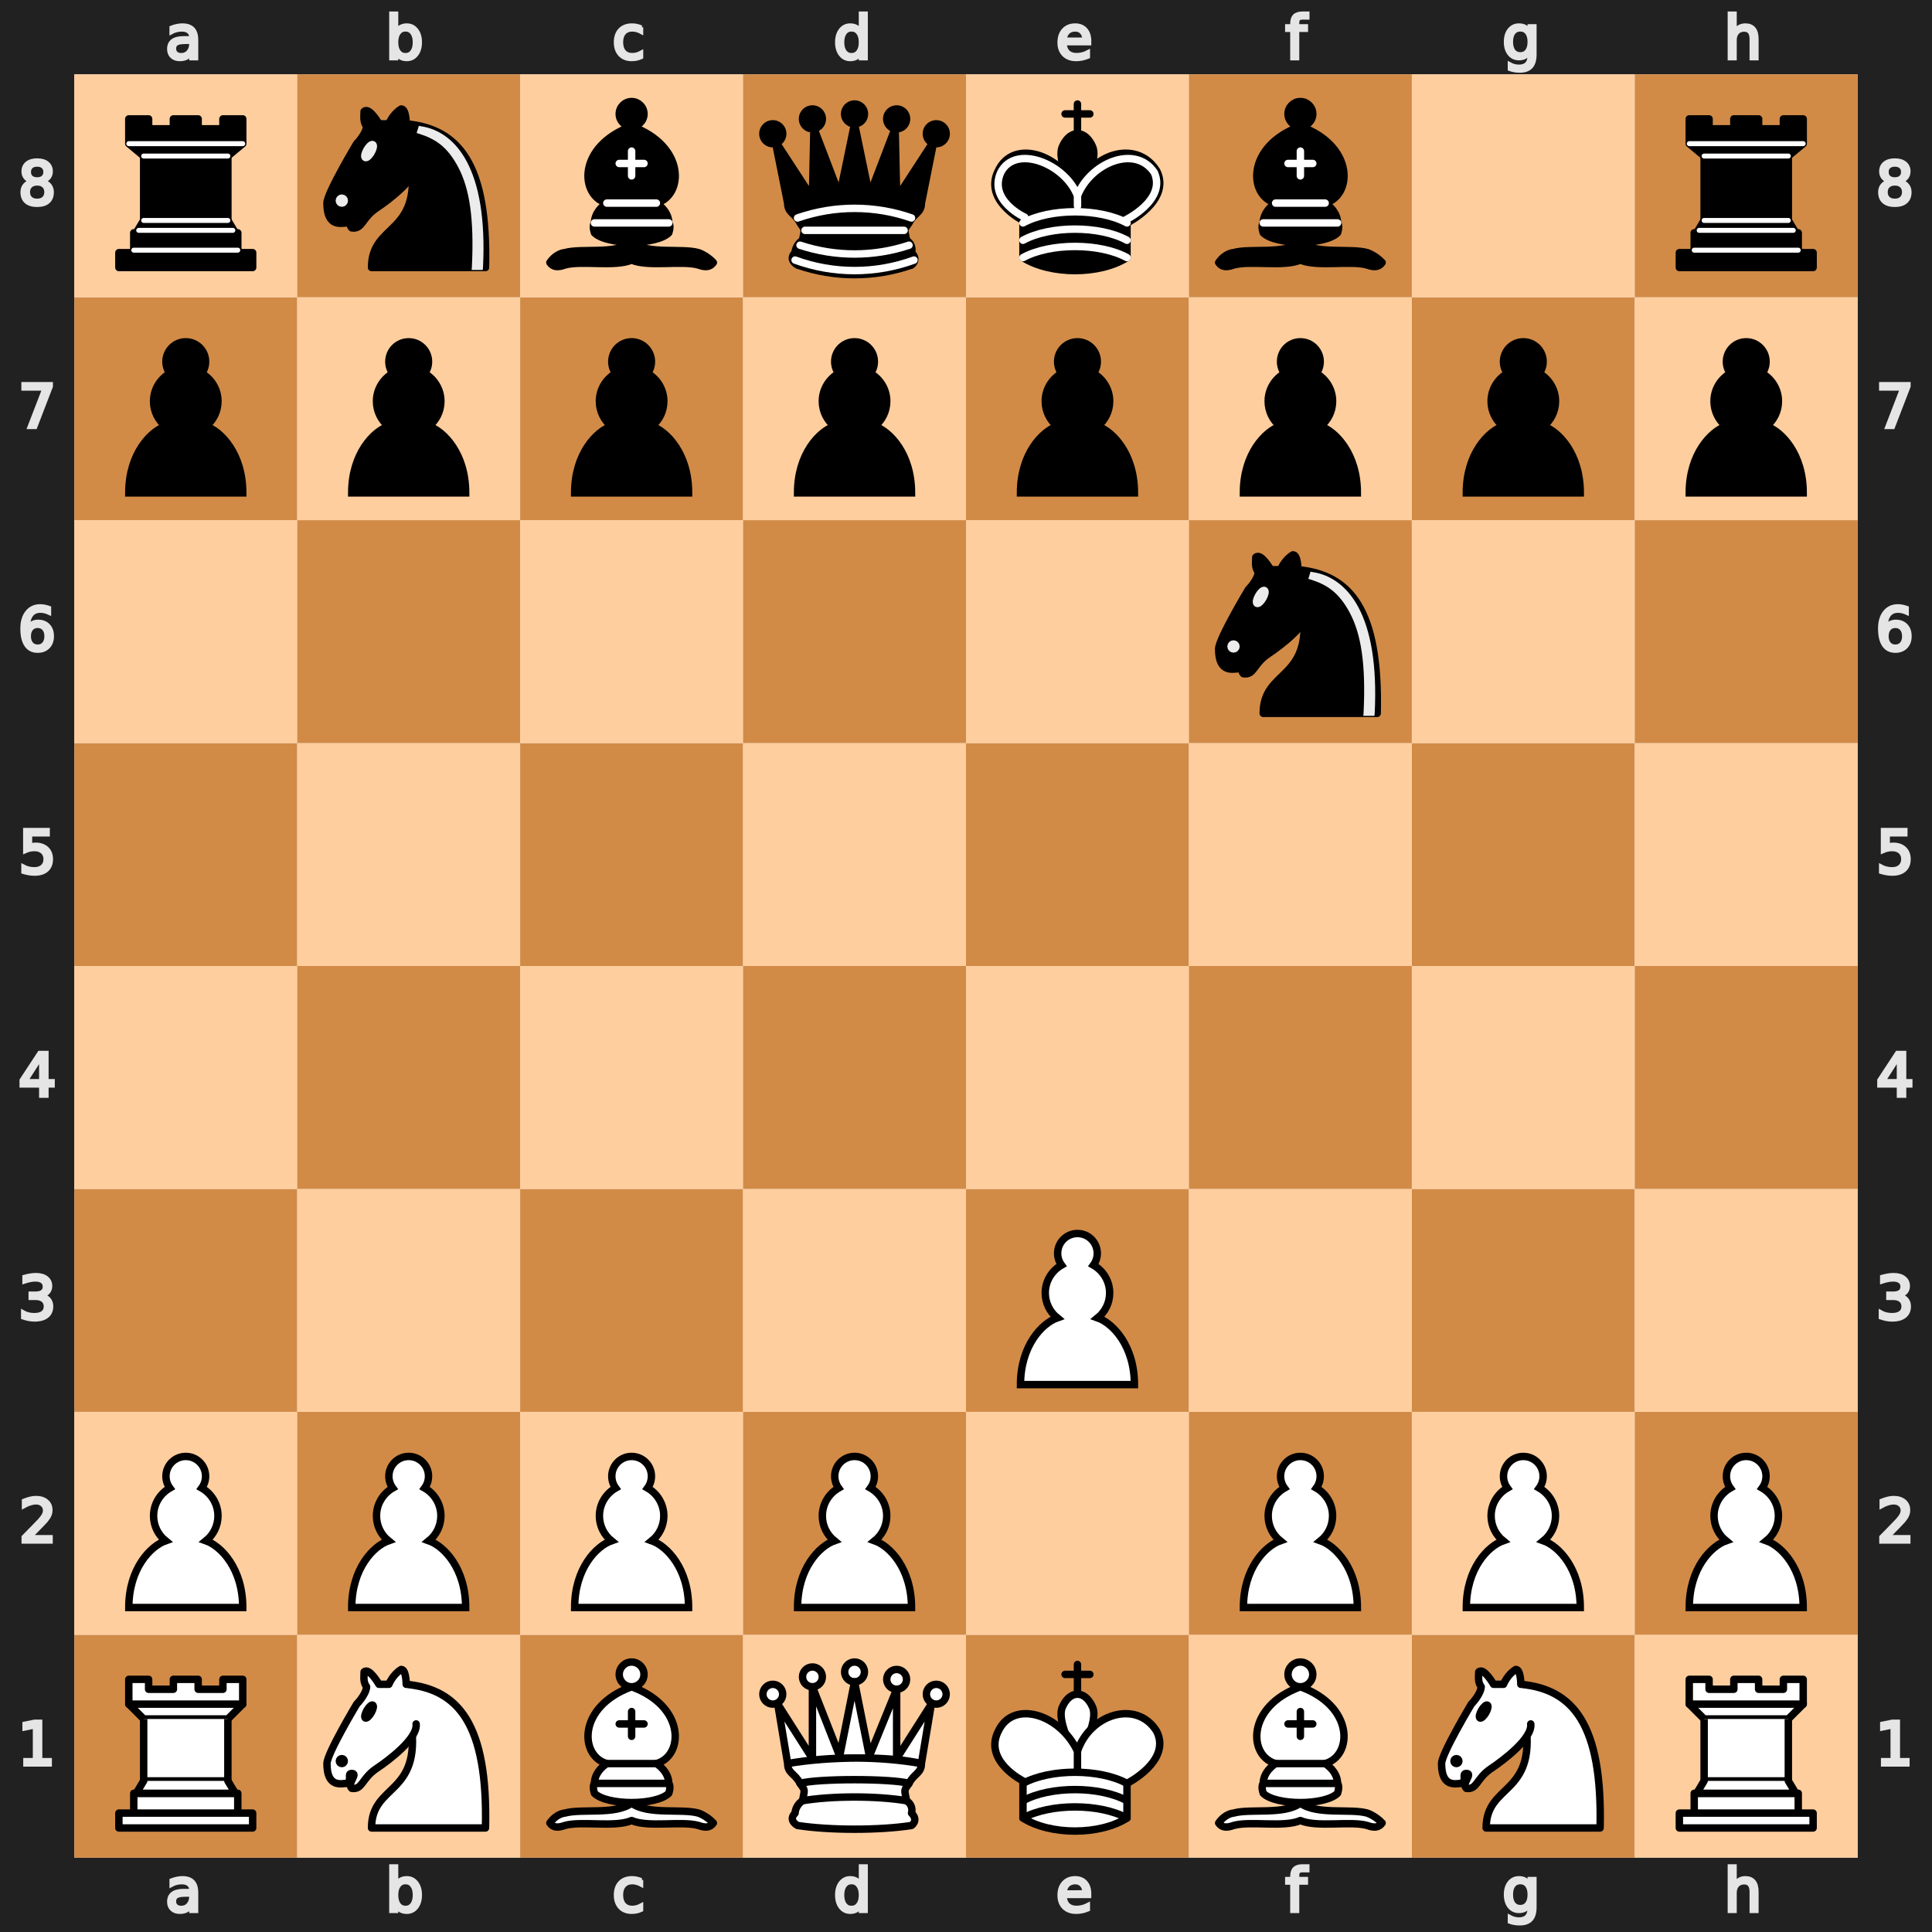
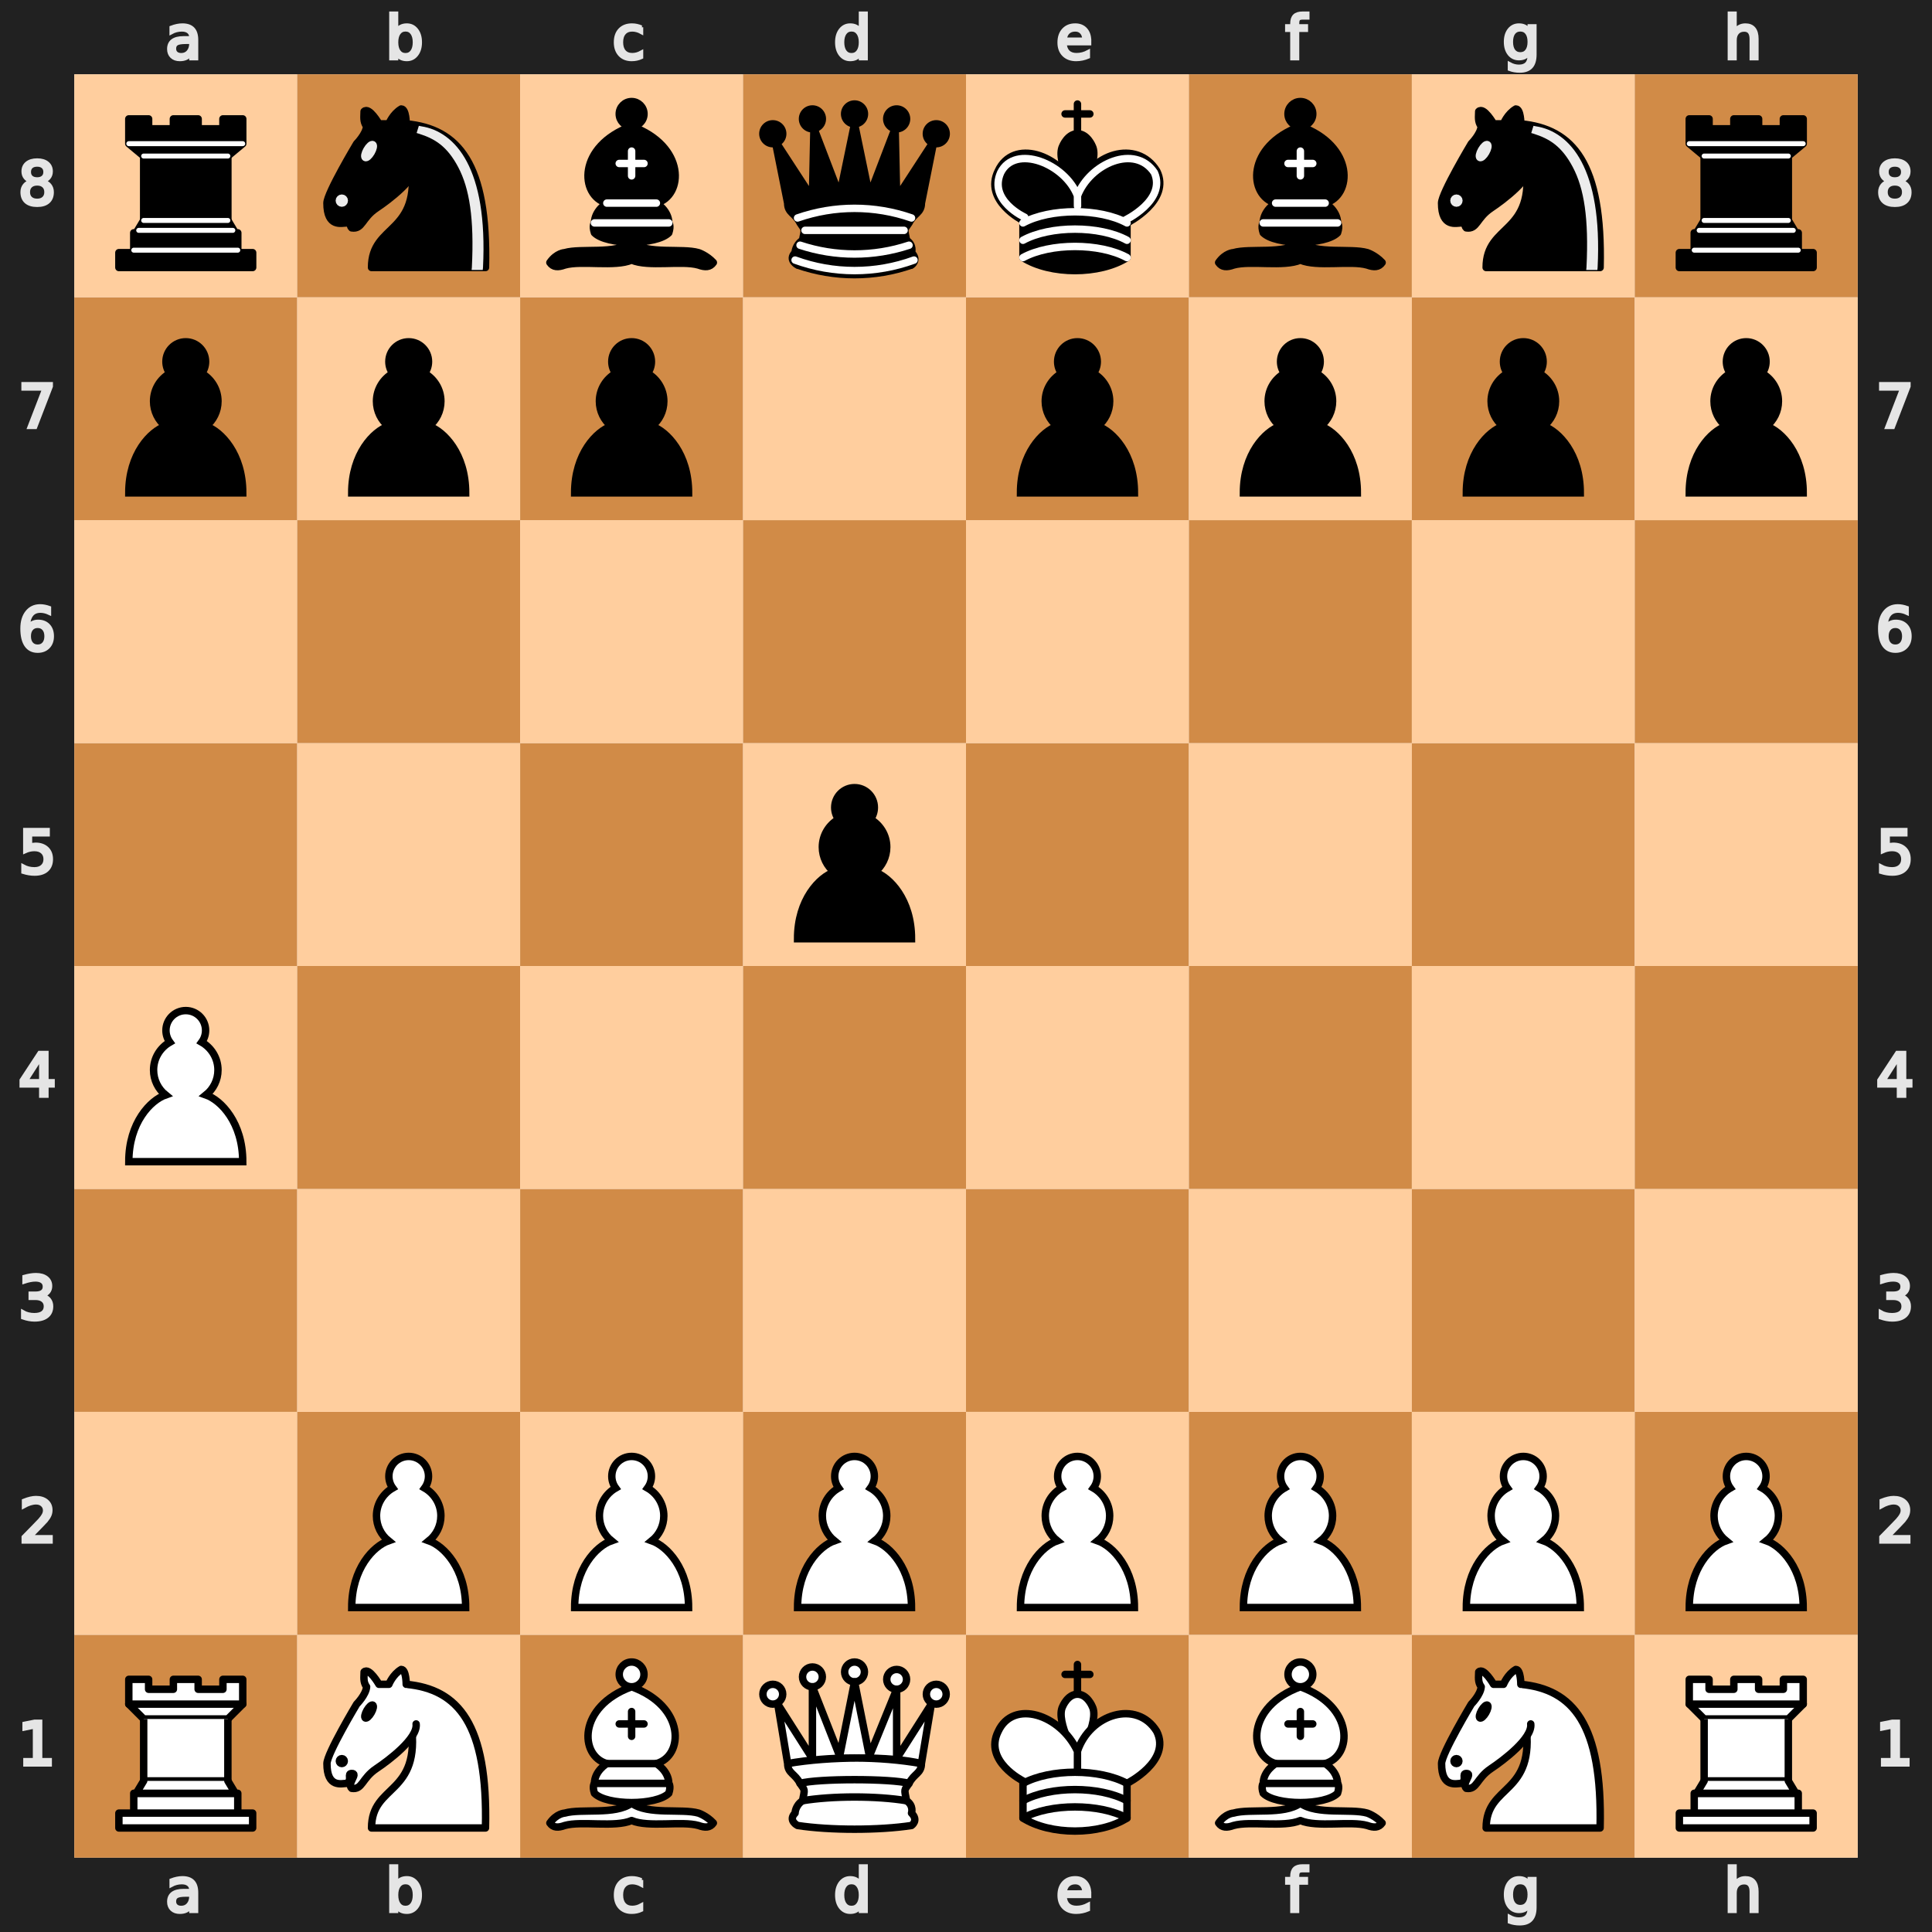
<svg xmlns="http://www.w3.org/2000/svg" xmlns:xlink="http://www.w3.org/1999/xlink" viewBox="0 0 390 390">
  <defs>
    <g id="white-pawn" class="white pawn">
      <path d="M22.5 9c-2.21 0-4 1.79-4 4 0 .89.29 1.71.78 2.38C17.33 16.5 16 18.59 16 21c0 2.03.94 3.84 2.41 5.03-3 1.06-7.41 5.55-7.41 13.47h23c0-7.92-4.41-12.41-7.41-13.47 1.47-1.19 2.41-3 2.41-5.03 0-2.41-1.33-4.5-3.28-5.62.49-.67.78-1.49.78-2.38 0-2.21-1.79-4-4-4z" fill="#fff" stroke="#000" stroke-width="1.5" stroke-linecap="round" />
    </g>
    <g id="white-knight" class="white knight" fill="none" fill-rule="evenodd" stroke="#000" stroke-width="1.5" stroke-linecap="round" stroke-linejoin="round">
      <path d="M 22,10 C 32.5,11 38.5,18 38,39 L 15,39 C 15,30 25,32.5 23,18" style="fill:#ffffff; stroke:#000000;" />
      <path d="M 24,18 C 24.38,20.91 18.45,25.37 16,27 C 13,29 13.18,31.34 11,31 C 9.958,30.06 12.41,27.96 11,28 C 10,28 11.19,29.23 10,30 C 9,30 5.997,31 6,26 C 6,24 12,14 12,14 C 12,14 13.89,12.1 14,10.5 C 13.27,9.506 13.5,8.5 13.5,7.5 C 14.5,6.5 16.5,10 16.5,10 L 18.5,10 C 18.5,10 19.28,8.008 21,7 C 22,7 22,10 22,10" style="fill:#ffffff; stroke:#000000;" />
      <path d="M 9.5 25.5 A 0.5 0.5 0 1 1 8.5,25.5 A 0.5 0.5 0 1 1 9.5 25.5 z" style="fill:#000000; stroke:#000000;" />
      <path d="M 15 15.5 A 0.5 1.5 0 1 1 14,15.5 A 0.5 1.5 0 1 1 15 15.5 z" transform="matrix(0.866,0.5,-0.5,0.866,9.693,-5.173)" style="fill:#000000; stroke:#000000;" />
    </g>
    <g id="white-bishop" class="white bishop" fill="none" fill-rule="evenodd" stroke="#000" stroke-width="1.5" stroke-linecap="round" stroke-linejoin="round">
      <g fill="#fff" stroke-linecap="butt">
        <path d="M9 36c3.39-.97 10.11.43 13.5-2 3.39 2.43 10.11 1.03 13.5 2 0 0 1.65.54 3 2-.68.97-1.65.99-3 .5-3.39-.97-10.11.46-13.5-1-3.39 1.46-10.11.03-13.5 1-1.354.49-2.323.47-3-.5 1.354-1.94 3-2 3-2zM15 32c2.5 2.5 12.5 2.5 15 0 .5-1.5 0-2 0-2 0-2.5-2.5-4-2.5-4 5.5-1.5 6-11.5-5-15.5-11 4-10.5 14-5 15.5 0 0-2.5 1.5-2.5 4 0 0-.5.5 0 2zM25 8a2.5 2.5 0 1 1-5 0 2.5 2.5 0 1 1 5 0z" />
      </g>
      <path d="M17.5 26h10M15 30h15m-7.5-14.5v5M20 18h5" stroke-linejoin="miter" />
    </g>
    <g id="white-rook" class="white rook" fill="#fff" fill-rule="evenodd" stroke="#000" stroke-width="1.5" stroke-linecap="round" stroke-linejoin="round">
      <path d="M9 39h27v-3H9v3zM12 36v-4h21v4H12zM11 14V9h4v2h5V9h5v2h5V9h4v5" stroke-linecap="butt" />
      <path d="M34 14l-3 3H14l-3-3" />
      <path d="M31 17v12.5H14V17" stroke-linecap="butt" stroke-linejoin="miter" />
      <path d="M31 29.5l1.5 2.5h-20l1.5-2.5" />
      <path d="M11 14h23" fill="none" stroke-linejoin="miter" />
    </g>
    <g id="white-queen" class="white queen" fill="#fff" fill-rule="evenodd" stroke="#000" stroke-width="1.5" stroke-linecap="round" stroke-linejoin="round">
      <path d="M8 12a2 2 0 1 1-4 0 2 2 0 1 1 4 0zM24.5 7.5a2 2 0 1 1-4 0 2 2 0 1 1 4 0zM41 12a2 2 0 1 1-4 0 2 2 0 1 1 4 0zM16 8.5a2 2 0 1 1-4 0 2 2 0 1 1 4 0zM33 9a2 2 0 1 1-4 0 2 2 0 1 1 4 0z" />
      <path d="M9 26c8.5-1.5 21-1.5 27 0l2-12-7 11V11l-5.5 13.5-3-15-3 15-5.5-14V25L7 14l2 12zM9 26c0 2 1.5 2 2.5 4 1 1.5 1 1 .5 3.5-1.5 1-1.5 2.5-1.5 2.5-1.5 1.5.5 2.5.5 2.5 6.5 1 16.5 1 23 0 0 0 1.5-1 0-2.5 0 0 .5-1.5-1-2.5-.5-2.5-.5-2 .5-3.5 1-2 2.5-2 2.5-4-8.5-1.5-18.5-1.5-27 0z" stroke-linecap="butt" />
      <path d="M11.5 30c3.5-1 18.5-1 22 0M12 33.5c6-1 15-1 21 0" fill="none" />
    </g>
    <g id="white-king" class="white king" fill="none" fill-rule="evenodd" stroke="#000" stroke-width="1.5" stroke-linecap="round" stroke-linejoin="round">
      <path d="M22.5 11.63V6M20 8h5" stroke-linejoin="miter" />
      <path d="M22.5 25s4.5-7.5 3-10.5c0 0-1-2.5-3-2.5s-3 2.5-3 2.5c-1.5 3 3 10.5 3 10.5" fill="#fff" stroke-linecap="butt" stroke-linejoin="miter" />
      <path d="M11.5 37c5.5 3.5 15.5 3.5 21 0v-7s9-4.5 6-10.5c-4-6.5-13.5-3.5-16 4V27v-3.5c-3.5-7.5-13-10.5-16-4-3 6 5 10 5 10V37z" fill="#fff" />
      <path d="M11.5 30c5.5-3 15.5-3 21 0m-21 3.5c5.5-3 15.5-3 21 0m-21 3.5c5.5-3 15.5-3 21 0" />
    </g>
    <g id="black-pawn" class="black pawn">
      <path d="M22.5 9c-2.21 0-4 1.79-4 4 0 .89.29 1.71.78 2.38C17.33 16.5 16 18.59 16 21c0 2.03.94 3.84 2.41 5.03-3 1.06-7.41 5.55-7.41 13.47h23c0-7.92-4.41-12.41-7.41-13.47 1.47-1.19 2.41-3 2.41-5.03 0-2.41-1.33-4.5-3.28-5.62.49-.67.78-1.49.78-2.38 0-2.21-1.79-4-4-4z" fill="#000" stroke="#000" stroke-width="1.5" stroke-linecap="round" />
    </g>
    <g id="black-knight" class="black knight" fill="none" fill-rule="evenodd" stroke="#000" stroke-width="1.5" stroke-linecap="round" stroke-linejoin="round">
      <path d="M 22,10 C 32.5,11 38.5,18 38,39 L 15,39 C 15,30 25,32.5 23,18" style="fill:#000000; stroke:#000000;" />
      <path d="M 24,18 C 24.38,20.91 18.45,25.37 16,27 C 13,29 13.18,31.34 11,31 C 9.958,30.06 12.41,27.96 11,28 C 10,28 11.19,29.23 10,30 C 9,30 5.997,31 6,26 C 6,24 12,14 12,14 C 12,14 13.89,12.1 14,10.5 C 13.27,9.506 13.5,8.5 13.5,7.5 C 14.5,6.5 16.5,10 16.5,10 L 18.5,10 C 18.5,10 19.28,8.008 21,7 C 22,7 22,10 22,10" style="fill:#000000; stroke:#000000;" />
      <path d="M 9.5 25.5 A 0.5 0.5 0 1 1 8.5,25.5 A 0.5 0.5 0 1 1 9.5 25.5 z" style="fill:#ececec; stroke:#ececec;" />
      <path d="M 15 15.5 A 0.5 1.5 0 1 1 14,15.5 A 0.5 1.5 0 1 1 15 15.5 z" transform="matrix(0.866,0.5,-0.5,0.866,9.693,-5.173)" style="fill:#ececec; stroke:#ececec;" />
      <path d="M 24.55,10.4 L 24.1,11.85 L 24.6,12 C 27.75,13 30.25,14.49 32.5,18.75 C 34.75,23.01 35.75,29.06 35.25,39 L 35.2,39.5 L 37.45,39.5 L 37.5,39 C 38,28.94 36.62,22.15 34.25,17.66 C 31.88,13.17 28.46,11.02 25.06,10.5 L 24.55,10.4 z " style="fill:#ececec; stroke:none;" />
    </g>
    <g id="black-bishop" class="black bishop" fill="none" fill-rule="evenodd" stroke="#000" stroke-width="1.5" stroke-linecap="round" stroke-linejoin="round">
      <path d="M9 36c3.39-.97 10.11.43 13.5-2 3.39 2.43 10.11 1.03 13.5 2 0 0 1.65.54 3 2-.68.97-1.65.99-3 .5-3.39-.97-10.11.46-13.5-1-3.39 1.46-10.11.03-13.5 1-1.354.49-2.323.47-3-.5 1.354-1.94 3-2 3-2zm6-4c2.5 2.5 12.5 2.5 15 0 .5-1.5 0-2 0-2 0-2.5-2.5-4-2.5-4 5.5-1.5 6-11.5-5-15.5-11 4-10.5 14-5 15.5 0 0-2.5 1.5-2.5 4 0 0-.5.5 0 2zM25 8a2.5 2.5 0 1 1-5 0 2.5 2.5 0 1 1 5 0z" fill="#000" stroke-linecap="butt" />
      <path d="M17.5 26h10M15 30h15m-7.5-14.5v5M20 18h5" stroke="#fff" stroke-linejoin="miter" />
    </g>
    <g id="black-rook" class="black rook" fill="#000" fill-rule="evenodd" stroke="#000" stroke-width="1.5" stroke-linecap="round" stroke-linejoin="round">
      <path d="M9 39h27v-3H9v3zM12.5 32l1.5-2.5h17l1.5 2.5h-20zM12 36v-4h21v4H12z" stroke-linecap="butt" />
      <path d="M14 29.5v-13h17v13H14z" stroke-linecap="butt" stroke-linejoin="miter" />
      <path d="M14 16.5L11 14h23l-3 2.5H14zM11 14V9h4v2h5V9h5v2h5V9h4v5H11z" stroke-linecap="butt" />
      <path d="M12 35.5h21M13 31.5h19M14 29.5h17M14 16.5h17M11 14h23" fill="none" stroke="#fff" stroke-width="1" stroke-linejoin="miter" />
    </g>
    <g id="black-queen" class="black queen" fill="#000" fill-rule="evenodd" stroke="#000" stroke-width="1.5" stroke-linecap="round" stroke-linejoin="round">
      <g fill="#000" stroke="none">
        <circle cx="6" cy="12" r="2.75" />
        <circle cx="14" cy="9" r="2.75" />
        <circle cx="22.5" cy="8" r="2.75" />
        <circle cx="31" cy="9" r="2.75" />
        <circle cx="39" cy="12" r="2.75" />
      </g>
      <path d="M9 26c8.5-1.5 21-1.5 27 0l2.5-12.5L31 25l-.3-14.1-5.2 13.6-3-14.5-3 14.5-5.2-13.6L14 25 6.5 13.5 9 26zM9 26c0 2 1.5 2 2.5 4 1 1.5 1 1 .5 3.5-1.5 1-1.5 2.5-1.5 2.5-1.5 1.5.5 2.5.5 2.5 6.5 1 16.5 1 23 0 0 0 1.5-1 0-2.5 0 0 .5-1.5-1-2.5-.5-2.5-.5-2 .5-3.5 1-2 2.5-2 2.5-4-8.5-1.5-18.5-1.5-27 0z" stroke-linecap="butt" />
      <path d="M11 38.5a35 35 1 0 0 23 0" fill="none" stroke-linecap="butt" />
      <path d="M11 29a35 35 1 0 1 23 0M12.5 31.5h20M11.5 34.5a35 35 1 0 0 22 0M10.5 37.5a35 35 1 0 0 24 0" fill="none" stroke="#fff" />
    </g>
    <g id="black-king" class="black king" fill="none" fill-rule="evenodd" stroke="#000" stroke-width="1.5" stroke-linecap="round" stroke-linejoin="round">
      <path d="M22.5 11.63V6" stroke-linejoin="miter" />
      <path d="M22.5 25s4.5-7.5 3-10.5c0 0-1-2.5-3-2.5s-3 2.5-3 2.5c-1.5 3 3 10.5 3 10.5" fill="#000" stroke-linecap="butt" stroke-linejoin="miter" />
      <path d="M11.5 37c5.5 3.5 15.5 3.5 21 0v-7s9-4.5 6-10.5c-4-6.5-13.5-3.5-16 4V27v-3.5c-3.5-7.5-13-10.5-16-4-3 6 5 10 5 10V37z" fill="#000" />
      <path d="M20 8h5" stroke-linejoin="miter" />
      <path d="M32 29.5s8.5-4 6.03-9.65C34.15 14 25 18 22.5 24.5l.01 2.1-.01-2.1C20 18 9.906 14 6.997 19.85c-2.497 5.65 4.853 9 4.853 9M11.5 30c5.5-3 15.5-3 21 0m-21 3.5c5.5-3 15.5-3 21 0m-21 3.5c5.5-3 15.5-3 21 0" stroke="#fff" />
    </g>
  </defs>
  <rect x="7.5" y="7.5" width="375" height="375" fill="none" stroke="#212121" stroke-width="15" />
  <g transform="translate(20, 1) scale(0.75, 0.75)" fill="#e5e5e5" stroke="#e5e5e5">
    <path d="M23.328 10.016q-1.742 0-2.414.398-.672.398-.672 1.36 0 .765.5 1.218.508.445 1.375.445 1.196 0 1.914-.843.727-.852.727-2.258v-.32zm2.867-.594v4.992h-1.437v-1.328q-.492.797-1.227 1.18-.734.375-1.797.375-1.343 0-2.14-.75-.79-.758-.79-2.024 0-1.476.985-2.226.992-.75 2.953-.75h2.016V8.75q0-.992-.656-1.531-.649-.547-1.829-.547-.75 0-1.46.18-.711.18-1.368.539V6.062q.79-.304 1.532-.453.742-.156 1.445-.156 1.898 0 2.836.984.937.985.937 2.985z" />
  </g>
  <g transform="translate(20, 375) scale(0.75, 0.75)" fill="#e5e5e5" stroke="#e5e5e5">
    <path d="M23.328 10.016q-1.742 0-2.414.398-.672.398-.672 1.36 0 .765.5 1.218.508.445 1.375.445 1.196 0 1.914-.843.727-.852.727-2.258v-.32zm2.867-.594v4.992h-1.437v-1.328q-.492.797-1.227 1.18-.734.375-1.797.375-1.343 0-2.14-.75-.79-.758-.79-2.024 0-1.476.985-2.226.992-.75 2.953-.75h2.016V8.75q0-.992-.656-1.531-.649-.547-1.829-.547-.75 0-1.46.18-.711.18-1.368.539V6.062q.79-.304 1.532-.453.742-.156 1.445-.156 1.898 0 2.836.984.937.985.937 2.985z" />
  </g>
  <g transform="translate(65, 1) scale(0.75, 0.75)" fill="#e5e5e5" stroke="#e5e5e5">
    <path d="M24.922 10.047q0-1.586-.656-2.485-.649-.906-1.79-.906-1.14 0-1.796.906-.649.899-.649 2.485 0 1.586.649 2.492.656.898 1.797.898 1.14 0 1.789-.898.656-.906.656-2.492zm-4.89-3.055q.452-.781 1.14-1.156.695-.383 1.656-.383 1.594 0 2.586 1.266 1 1.265 1 3.328 0 2.062-1 3.328-.992 1.266-2.586 1.266-.96 0-1.656-.375-.688-.383-1.14-1.164v1.312h-1.446V2.258h1.445z" />
  </g>
  <g transform="translate(65, 375) scale(0.75, 0.75)" fill="#e5e5e5" stroke="#e5e5e5">
    <path d="M24.922 10.047q0-1.586-.656-2.485-.649-.906-1.79-.906-1.14 0-1.796.906-.649.899-.649 2.485 0 1.586.649 2.492.656.898 1.797.898 1.14 0 1.789-.898.656-.906.656-2.492zm-4.89-3.055q.452-.781 1.14-1.156.695-.383 1.656-.383 1.594 0 2.586 1.266 1 1.265 1 3.328 0 2.062-1 3.328-.992 1.266-2.586 1.266-.96 0-1.656-.375-.688-.383-1.14-1.164v1.312h-1.446V2.258h1.445z" />
  </g>
  <g transform="translate(110, 1) scale(0.75, 0.75)" fill="#e5e5e5" stroke="#e5e5e5">
    <path d="M25.96 6v1.344q-.608-.336-1.226-.5-.609-.172-1.234-.172-1.398 0-2.172.89-.773.883-.773 2.485 0 1.601.773 2.492.774.883 2.172.883.625 0 1.234-.164.618-.172 1.227-.508v1.328q-.602.281-1.25.422-.64.14-1.367.14-1.977 0-3.14-1.242-1.165-1.242-1.165-3.351 0-2.14 1.172-3.367 1.18-1.227 3.227-1.227.664 0 1.296.14.633.134 1.227.407z" />
  </g>
  <g transform="translate(110, 375) scale(0.75, 0.75)" fill="#e5e5e5" stroke="#e5e5e5">
    <path d="M25.96 6v1.344q-.608-.336-1.226-.5-.609-.172-1.234-.172-1.398 0-2.172.89-.773.883-.773 2.485 0 1.601.773 2.492.774.883 2.172.883.625 0 1.234-.164.618-.172 1.227-.508v1.328q-.602.281-1.25.422-.64.14-1.367.14-1.977 0-3.14-1.242-1.165-1.242-1.165-3.351 0-2.14 1.172-3.367 1.18-1.227 3.227-1.227.664 0 1.296.14.633.134 1.227.407z" />
  </g>
  <g transform="translate(155, 1) scale(0.75, 0.75)" fill="#e5e5e5" stroke="#e5e5e5">
    <path d="M24.973 6.992V2.258h1.437v12.156h-1.437v-1.312q-.453.78-1.149 1.164-.687.375-1.656.375-1.586 0-2.586-1.266-.992-1.266-.992-3.328 0-2.063.992-3.328 1-1.266 2.586-1.266.969 0 1.656.383.696.375 1.149 1.156zm-4.899 3.055q0 1.586.649 2.492.656.898 1.797.898 1.14 0 1.796-.898.657-.906.657-2.492 0-1.586-.657-2.485-.656-.906-1.796-.906-1.141 0-1.797.906-.649.899-.649 2.485z" />
  </g>
  <g transform="translate(155, 375) scale(0.75, 0.75)" fill="#e5e5e5" stroke="#e5e5e5">
    <path d="M24.973 6.992V2.258h1.437v12.156h-1.437v-1.312q-.453.78-1.149 1.164-.687.375-1.656.375-1.586 0-2.586-1.266-.992-1.266-.992-3.328 0-2.063.992-3.328 1-1.266 2.586-1.266.969 0 1.656.383.696.375 1.149 1.156zm-4.899 3.055q0 1.586.649 2.492.656.898 1.797.898 1.14 0 1.796-.898.657-.906.657-2.492 0-1.586-.657-2.485-.656-.906-1.796-.906-1.141 0-1.797.906-.649.899-.649 2.485z" />
  </g>
  <g transform="translate(200, 1) scale(0.75, 0.75)" fill="#e5e5e5" stroke="#e5e5e5">
    <path d="M26.555 9.68v.703h-6.61q.094 1.484.89 2.265.806.774 2.235.774.828 0 1.602-.203.781-.203 1.547-.61v1.36q-.774.328-1.586.5-.813.172-1.649.172-2.093 0-3.32-1.22-1.219-1.218-1.219-3.296 0-2.148 1.157-3.406 1.164-1.266 3.132-1.266 1.766 0 2.79 1.14 1.03 1.134 1.03 3.087zm-1.438-.422q-.015-1.18-.664-1.883-.64-.703-1.703-.703-1.203 0-1.93.68-.718.68-.828 1.914z" />
  </g>
  <g transform="translate(200, 375) scale(0.75, 0.75)" fill="#e5e5e5" stroke="#e5e5e5">
    <path d="M26.555 9.68v.703h-6.61q.094 1.484.89 2.265.806.774 2.235.774.828 0 1.602-.203.781-.203 1.547-.61v1.36q-.774.328-1.586.5-.813.172-1.649.172-2.093 0-3.32-1.22-1.219-1.218-1.219-3.296 0-2.148 1.157-3.406 1.164-1.266 3.132-1.266 1.766 0 2.79 1.14 1.03 1.134 1.03 3.087zm-1.438-.422q-.015-1.18-.664-1.883-.64-.703-1.703-.703-1.203 0-1.93.68-.718.68-.828 1.914z" />
  </g>
  <g transform="translate(245, 1) scale(0.75, 0.75)" fill="#e5e5e5" stroke="#e5e5e5">
    <path d="M25.285 2.258v1.195H23.91q-.773 0-1.078.313-.297.312-.297 1.125v.773h2.367v1.117h-2.367v7.633H21.09V6.781h-1.375V5.664h1.375v-.61q0-1.46.68-2.124.68-.672 2.156-.672z" />
  </g>
  <g transform="translate(245, 375) scale(0.75, 0.75)" fill="#e5e5e5" stroke="#e5e5e5">
    <path d="M25.285 2.258v1.195H23.91q-.773 0-1.078.313-.297.312-.297 1.125v.773h2.367v1.117h-2.367v7.633H21.09V6.781h-1.375V5.664h1.375v-.61q0-1.46.68-2.124.68-.672 2.156-.672z" />
  </g>
  <g transform="translate(290, 1) scale(0.75, 0.75)" fill="#e5e5e5" stroke="#e5e5e5">
    <path d="M24.973 9.937q0-1.562-.649-2.421-.64-.86-1.804-.86-1.157 0-1.805.86-.64.859-.64 2.421 0 1.555.64 2.415.648.859 1.805.859 1.164 0 1.804-.86.649-.859.649-2.414zm1.437 3.391q0 2.234-.992 3.32-.992 1.094-3.04 1.094-.757 0-1.429-.117-.672-.11-1.304-.344v-1.398q.632.344 1.25.508.617.164 1.257.164 1.414 0 2.118-.743.703-.734.703-2.226v-.711q-.446.773-1.141 1.156-.695.383-1.664.383-1.61 0-2.594-1.227-.984-1.226-.984-3.25 0-2.03.984-3.257.985-1.227 2.594-1.227.969 0 1.664.383t1.14 1.156V5.664h1.438z" />
  </g>
  <g transform="translate(290, 375) scale(0.75, 0.75)" fill="#e5e5e5" stroke="#e5e5e5">
    <path d="M24.973 9.937q0-1.562-.649-2.421-.64-.86-1.804-.86-1.157 0-1.805.86-.64.859-.64 2.421 0 1.555.64 2.415.648.859 1.805.859 1.164 0 1.804-.86.649-.859.649-2.414zm1.437 3.391q0 2.234-.992 3.32-.992 1.094-3.04 1.094-.757 0-1.429-.117-.672-.11-1.304-.344v-1.398q.632.344 1.25.508.617.164 1.257.164 1.414 0 2.118-.743.703-.734.703-2.226v-.711q-.446.773-1.141 1.156-.695.383-1.664.383-1.61 0-2.594-1.227-.984-1.226-.984-3.25 0-2.03.984-3.257.985-1.227 2.594-1.227.969 0 1.664.383t1.14 1.156V5.664h1.438z" />
  </g>
  <g transform="translate(335, 1) scale(0.75, 0.75)" fill="#e5e5e5" stroke="#e5e5e5">
    <path d="M26.164 9.133v5.281h-1.437V9.18q0-1.243-.485-1.86-.484-.617-1.453-.617-1.164 0-1.836.742-.672.742-.672 2.024v4.945h-1.445V2.258h1.445v4.765q.516-.789 1.211-1.18.703-.39 1.617-.39 1.508 0 2.282.938.773.93.773 2.742z" />
  </g>
  <g transform="translate(335, 375) scale(0.75, 0.75)" fill="#e5e5e5" stroke="#e5e5e5">
    <path d="M26.164 9.133v5.281h-1.437V9.18q0-1.243-.485-1.86-.484-.617-1.453-.617-1.164 0-1.836.742-.672.742-.672 2.024v4.945h-1.445V2.258h1.445v4.765q.516-.789 1.211-1.18.703-.39 1.617-.39 1.508 0 2.282.938.773.93.773 2.742z" />
  </g>
  <g transform="translate(0, 335) scale(0.75, 0.75)" fill="#e5e5e5" stroke="#e5e5e5">
    <path d="M6.754 26.996h2.578v-8.898l-2.805.562v-1.437l2.79-.563h1.578v10.336h2.578v1.328h-6.72z" />
  </g>
  <g transform="translate(375, 335) scale(0.75, 0.75)" fill="#e5e5e5" stroke="#e5e5e5">
    <path d="M6.754 26.996h2.578v-8.898l-2.805.562v-1.437l2.79-.563h1.578v10.336h2.578v1.328h-6.72z" />
  </g>
  <g transform="translate(0, 290) scale(0.75, 0.75)" fill="#e5e5e5" stroke="#e5e5e5">
    <path d="M8.195 26.996h5.508v1.328H6.297v-1.328q.898-.93 2.445-2.492 1.555-1.57 1.953-2.024.758-.851 1.055-1.437.305-.594.305-1.164 0-.93-.657-1.516-.648-.586-1.695-.586-.742 0-1.57.258-.82.258-1.758.781v-1.593q.953-.383 1.781-.578.828-.196 1.516-.196 1.812 0 2.89.906 1.079.907 1.079 2.422 0 .72-.274 1.368-.265.64-.976 1.515-.196.227-1.243 1.313-1.046 1.078-2.953 3.023z" />
  </g>
  <g transform="translate(375, 290) scale(0.75, 0.75)" fill="#e5e5e5" stroke="#e5e5e5">
    <path d="M8.195 26.996h5.508v1.328H6.297v-1.328q.898-.93 2.445-2.492 1.555-1.57 1.953-2.024.758-.851 1.055-1.437.305-.594.305-1.164 0-.93-.657-1.516-.648-.586-1.695-.586-.742 0-1.57.258-.82.258-1.758.781v-1.593q.953-.383 1.781-.578.828-.196 1.516-.196 1.812 0 2.89.906 1.079.907 1.079 2.422 0 .72-.274 1.368-.265.64-.976 1.515-.196.227-1.243 1.313-1.046 1.078-2.953 3.023z" />
  </g>
  <g transform="translate(0, 245) scale(0.75, 0.75)" fill="#e5e5e5" stroke="#e5e5e5">
    <path d="M11.434 22.035q1.132.242 1.765 1.008.64.766.64 1.89 0 1.727-1.187 2.672-1.187.946-3.375.946-.734 0-1.515-.149-.774-.14-1.602-.43V26.45q.656.383 1.438.578.78.196 1.632.196 1.485 0 2.258-.586.782-.586.782-1.703 0-1.032-.727-1.61-.719-.586-2.008-.586h-1.36v-1.297h1.423q1.164 0 1.78-.46.618-.47.618-1.344 0-.899-.64-1.375-.633-.485-1.82-.485-.65 0-1.391.141-.743.14-1.633.437V16.95q.898-.25 1.68-.375.788-.125 1.484-.125 1.797 0 2.844.82 1.046.813 1.046 2.204 0 .968-.554 1.64-.555.664-1.578.922z" />
  </g>
  <g transform="translate(375, 245) scale(0.75, 0.75)" fill="#e5e5e5" stroke="#e5e5e5">
    <path d="M11.434 22.035q1.132.242 1.765 1.008.64.766.64 1.89 0 1.727-1.187 2.672-1.187.946-3.375.946-.734 0-1.515-.149-.774-.14-1.602-.43V26.45q.656.383 1.438.578.78.196 1.632.196 1.485 0 2.258-.586.782-.586.782-1.703 0-1.032-.727-1.61-.719-.586-2.008-.586h-1.36v-1.297h1.423q1.164 0 1.78-.46.618-.47.618-1.344 0-.899-.64-1.375-.633-.485-1.82-.485-.65 0-1.391.141-.743.14-1.633.437V16.95q.898-.25 1.68-.375.788-.125 1.484-.125 1.797 0 2.844.82 1.046.813 1.046 2.204 0 .968-.554 1.64-.555.664-1.578.922z" />
  </g>
  <g transform="translate(0, 200) scale(0.75, 0.75)" fill="#e5e5e5" stroke="#e5e5e5">
    <path d="M11.016 18.035L7.03 24.262h3.985zm-.414-1.375h1.984v7.602h1.664v1.312h-1.664v2.75h-1.57v-2.75H5.75v-1.523z" />
  </g>
  <g transform="translate(375, 200) scale(0.75, 0.75)" fill="#e5e5e5" stroke="#e5e5e5">
    <path d="M11.016 18.035L7.03 24.262h3.985zm-.414-1.375h1.984v7.602h1.664v1.312h-1.664v2.75h-1.57v-2.75H5.75v-1.523z" />
  </g>
  <g transform="translate(0, 155) scale(0.75, 0.75)" fill="#e5e5e5" stroke="#e5e5e5">
    <path d="M6.719 16.66h6.195v1.328h-4.75v2.86q.344-.118.688-.172.343-.063.687-.063 1.953 0 3.094 1.07 1.14 1.07 1.14 2.899 0 1.883-1.171 2.93-1.172 1.039-3.305 1.039-.735 0-1.5-.125-.758-.125-1.57-.375v-1.586q.703.383 1.453.57.75.188 1.586.188 1.351 0 2.14-.711.79-.711.79-1.93 0-1.219-.79-1.93-.789-.71-2.14-.71-.633 0-1.266.14-.625.14-1.281.438z" />
  </g>
  <g transform="translate(375, 155) scale(0.75, 0.75)" fill="#e5e5e5" stroke="#e5e5e5">
    <path d="M6.719 16.66h6.195v1.328h-4.75v2.86q.344-.118.688-.172.343-.063.687-.063 1.953 0 3.094 1.07 1.14 1.07 1.14 2.899 0 1.883-1.171 2.93-1.172 1.039-3.305 1.039-.735 0-1.5-.125-.758-.125-1.57-.375v-1.586q.703.383 1.453.57.75.188 1.586.188 1.351 0 2.14-.711.79-.711.79-1.93 0-1.219-.79-1.93-.789-.71-2.14-.71-.633 0-1.266.14-.625.14-1.281.438z" />
  </g>
  <g transform="translate(0, 110) scale(0.75, 0.75)" fill="#e5e5e5" stroke="#e5e5e5">
    <path d="M10.137 21.863q-1.063 0-1.688.727-.617.726-.617 1.992 0 1.258.617 1.992.625.727 1.688.727 1.062 0 1.68-.727.624-.734.624-1.992 0-1.266-.625-1.992-.617-.727-1.68-.727zm3.133-4.945v1.437q-.594-.28-1.204-.43-.601-.148-1.195-.148-1.562 0-2.39 1.055-.82 1.055-.938 3.188.46-.68 1.156-1.04.696-.367 1.531-.367 1.758 0 2.774 1.07 1.023 1.063 1.023 2.899 0 1.797-1.062 2.883-1.063 1.086-2.828 1.086-2.024 0-3.094-1.547-1.07-1.555-1.07-4.5 0-2.766 1.312-4.406 1.313-1.649 3.524-1.649.593 0 1.195.117.61.118 1.266.352z" />
  </g>
  <g transform="translate(375, 110) scale(0.75, 0.75)" fill="#e5e5e5" stroke="#e5e5e5">
    <path d="M10.137 21.863q-1.063 0-1.688.727-.617.726-.617 1.992 0 1.258.617 1.992.625.727 1.688.727 1.062 0 1.68-.727.624-.734.624-1.992 0-1.266-.625-1.992-.617-.727-1.68-.727zm3.133-4.945v1.437q-.594-.28-1.204-.43-.601-.148-1.195-.148-1.562 0-2.39 1.055-.82 1.055-.938 3.188.46-.68 1.156-1.04.696-.367 1.531-.367 1.758 0 2.774 1.07 1.023 1.063 1.023 2.899 0 1.797-1.062 2.883-1.063 1.086-2.828 1.086-2.024 0-3.094-1.547-1.07-1.555-1.07-4.5 0-2.766 1.312-4.406 1.313-1.649 3.524-1.649.593 0 1.195.117.61.118 1.266.352z" />
  </g>
  <g transform="translate(0, 65) scale(0.75, 0.75)" fill="#e5e5e5" stroke="#e5e5e5">
    <path d="M6.25 16.66h7.5v.672L9.516 28.324H7.867l3.985-10.336H6.25z" />
  </g>
  <g transform="translate(375, 65) scale(0.75, 0.75)" fill="#e5e5e5" stroke="#e5e5e5">
    <path d="M6.25 16.66h7.5v.672L9.516 28.324H7.867l3.985-10.336H6.25z" />
  </g>
  <g transform="translate(0, 20) scale(0.75, 0.75)" fill="#e5e5e5" stroke="#e5e5e5">
    <path d="M10 22.785q-1.125 0-1.773.602-.641.601-.641 1.656t.64 1.656q.649.602 1.774.602t1.773-.602q.649-.61.649-1.656 0-1.055-.649-1.656-.64-.602-1.773-.602zm-1.578-.672q-1.016-.25-1.586-.945-.563-.695-.563-1.695 0-1.399.993-2.211 1-.813 2.734-.813 1.742 0 2.734.813.993.812.993 2.21 0 1-.57 1.696-.563.695-1.571.945 1.14.266 1.773 1.04.641.773.641 1.89 0 1.695-1.04 2.602-1.03.906-2.96.906t-2.969-.906Q6 26.738 6 25.043q0-1.117.64-1.89.641-.774 1.782-1.04zm-.578-2.492q0 .906.562 1.414.57.508 1.594.508 1.016 0 1.586-.508.578-.508.578-1.414 0-.906-.578-1.414-.57-.508-1.586-.508-1.023 0-1.594.508-.562.508-.562 1.414z" />
  </g>
  <g transform="translate(375, 20) scale(0.75, 0.75)" fill="#e5e5e5" stroke="#e5e5e5">
    <path d="M10 22.785q-1.125 0-1.773.602-.641.601-.641 1.656t.64 1.656q.649.602 1.774.602t1.773-.602q.649-.61.649-1.656 0-1.055-.649-1.656-.64-.602-1.773-.602zm-1.578-.672q-1.016-.25-1.586-.945-.563-.695-.563-1.695 0-1.399.993-2.211 1-.813 2.734-.813 1.742 0 2.734.813.993.812.993 2.21 0 1-.57 1.696-.563.695-1.571.945 1.14.266 1.773 1.04.641.773.641 1.89 0 1.695-1.04 2.602-1.03.906-2.96.906t-2.969-.906Q6 26.738 6 25.043q0-1.117.64-1.89.641-.774 1.782-1.04zm-.578-2.492q0 .906.562 1.414.57.508 1.594.508 1.016 0 1.586-.508.578-.508.578-1.414 0-.906-.578-1.414-.57-.508-1.586-.508-1.023 0-1.594.508-.562.508-.562 1.414z" />
  </g>
  <rect x="15" y="330" width="45" height="45" class="square dark a1" stroke="none" fill="#d18b47" />
  <rect x="60" y="330" width="45" height="45" class="square light b1" stroke="none" fill="#ffce9e" />
  <rect x="105" y="330" width="45" height="45" class="square dark c1" stroke="none" fill="#d18b47" />
  <rect x="150" y="330" width="45" height="45" class="square light d1" stroke="none" fill="#ffce9e" />
  <rect x="195" y="330" width="45" height="45" class="square dark e1" stroke="none" fill="#d18b47" />
  <rect x="240" y="330" width="45" height="45" class="square light f1" stroke="none" fill="#ffce9e" />
  <rect x="285" y="330" width="45" height="45" class="square dark g1" stroke="none" fill="#d18b47" />
  <rect x="330" y="330" width="45" height="45" class="square light h1" stroke="none" fill="#ffce9e" />
  <rect x="15" y="285" width="45" height="45" class="square light a2" stroke="none" fill="#ffce9e" />
  <rect x="60" y="285" width="45" height="45" class="square dark b2" stroke="none" fill="#d18b47" />
  <rect x="105" y="285" width="45" height="45" class="square light c2" stroke="none" fill="#ffce9e" />
  <rect x="150" y="285" width="45" height="45" class="square dark d2" stroke="none" fill="#d18b47" />
  <rect x="195" y="285" width="45" height="45" class="square light e2" stroke="none" fill="#ffce9e" />
  <rect x="240" y="285" width="45" height="45" class="square dark f2" stroke="none" fill="#d18b47" />
  <rect x="285" y="285" width="45" height="45" class="square light g2" stroke="none" fill="#ffce9e" />
  <rect x="330" y="285" width="45" height="45" class="square dark h2" stroke="none" fill="#d18b47" />
  <rect x="15" y="240" width="45" height="45" class="square dark a3" stroke="none" fill="#d18b47" />
  <rect x="60" y="240" width="45" height="45" class="square light b3" stroke="none" fill="#ffce9e" />
  <rect x="105" y="240" width="45" height="45" class="square dark c3" stroke="none" fill="#d18b47" />
  <rect x="150" y="240" width="45" height="45" class="square light d3" stroke="none" fill="#ffce9e" />
  <rect x="195" y="240" width="45" height="45" class="square dark e3" stroke="none" fill="#d18b47" />
  <rect x="240" y="240" width="45" height="45" class="square light f3" stroke="none" fill="#ffce9e" />
  <rect x="285" y="240" width="45" height="45" class="square dark g3" stroke="none" fill="#d18b47" />
  <rect x="330" y="240" width="45" height="45" class="square light h3" stroke="none" fill="#ffce9e" />
  <rect x="15" y="195" width="45" height="45" class="square light a4" stroke="none" fill="#ffce9e" />
  <rect x="60" y="195" width="45" height="45" class="square dark b4" stroke="none" fill="#d18b47" />
  <rect x="105" y="195" width="45" height="45" class="square light c4" stroke="none" fill="#ffce9e" />
  <rect x="150" y="195" width="45" height="45" class="square dark d4" stroke="none" fill="#d18b47" />
  <rect x="195" y="195" width="45" height="45" class="square light e4" stroke="none" fill="#ffce9e" />
  <rect x="240" y="195" width="45" height="45" class="square dark f4" stroke="none" fill="#d18b47" />
  <rect x="285" y="195" width="45" height="45" class="square light g4" stroke="none" fill="#ffce9e" />
  <rect x="330" y="195" width="45" height="45" class="square dark h4" stroke="none" fill="#d18b47" />
  <rect x="15" y="150" width="45" height="45" class="square dark a5" stroke="none" fill="#d18b47" />
  <rect x="60" y="150" width="45" height="45" class="square light b5" stroke="none" fill="#ffce9e" />
  <rect x="105" y="150" width="45" height="45" class="square dark c5" stroke="none" fill="#d18b47" />
  <rect x="150" y="150" width="45" height="45" class="square light d5" stroke="none" fill="#ffce9e" />
  <rect x="195" y="150" width="45" height="45" class="square dark e5" stroke="none" fill="#d18b47" />
  <rect x="240" y="150" width="45" height="45" class="square light f5" stroke="none" fill="#ffce9e" />
  <rect x="285" y="150" width="45" height="45" class="square dark g5" stroke="none" fill="#d18b47" />
  <rect x="330" y="150" width="45" height="45" class="square light h5" stroke="none" fill="#ffce9e" />
  <rect x="15" y="105" width="45" height="45" class="square light a6" stroke="none" fill="#ffce9e" />
  <rect x="60" y="105" width="45" height="45" class="square dark b6" stroke="none" fill="#d18b47" />
  <rect x="105" y="105" width="45" height="45" class="square light c6" stroke="none" fill="#ffce9e" />
  <rect x="150" y="105" width="45" height="45" class="square dark d6" stroke="none" fill="#d18b47" />
  <rect x="195" y="105" width="45" height="45" class="square light e6" stroke="none" fill="#ffce9e" />
  <rect x="240" y="105" width="45" height="45" class="square dark f6" stroke="none" fill="#d18b47" />
  <rect x="285" y="105" width="45" height="45" class="square light g6" stroke="none" fill="#ffce9e" />
  <rect x="330" y="105" width="45" height="45" class="square dark h6" stroke="none" fill="#d18b47" />
  <rect x="15" y="60" width="45" height="45" class="square dark a7" stroke="none" fill="#d18b47" />
  <rect x="60" y="60" width="45" height="45" class="square light b7" stroke="none" fill="#ffce9e" />
  <rect x="105" y="60" width="45" height="45" class="square dark c7" stroke="none" fill="#d18b47" />
  <rect x="150" y="60" width="45" height="45" class="square light d7" stroke="none" fill="#ffce9e" />
  <rect x="195" y="60" width="45" height="45" class="square dark e7" stroke="none" fill="#d18b47" />
  <rect x="240" y="60" width="45" height="45" class="square light f7" stroke="none" fill="#ffce9e" />
  <rect x="285" y="60" width="45" height="45" class="square dark g7" stroke="none" fill="#d18b47" />
  <rect x="330" y="60" width="45" height="45" class="square light h7" stroke="none" fill="#ffce9e" />
  <rect x="15" y="15" width="45" height="45" class="square light a8" stroke="none" fill="#ffce9e" />
  <rect x="60" y="15" width="45" height="45" class="square dark b8" stroke="none" fill="#d18b47" />
  <rect x="105" y="15" width="45" height="45" class="square light c8" stroke="none" fill="#ffce9e" />
  <rect x="150" y="15" width="45" height="45" class="square dark d8" stroke="none" fill="#d18b47" />
  <rect x="195" y="15" width="45" height="45" class="square light e8" stroke="none" fill="#ffce9e" />
  <rect x="240" y="15" width="45" height="45" class="square dark f8" stroke="none" fill="#d18b47" />
  <rect x="285" y="15" width="45" height="45" class="square light g8" stroke="none" fill="#ffce9e" />
  <rect x="330" y="15" width="45" height="45" class="square dark h8" stroke="none" fill="#d18b47" />
  <use href="#white-rook" xlink:href="#white-rook" transform="translate(15, 330)" />
  <use href="#white-knight" xlink:href="#white-knight" transform="translate(60, 330)" />
  <use href="#white-bishop" xlink:href="#white-bishop" transform="translate(105, 330)" />
  <use href="#white-queen" xlink:href="#white-queen" transform="translate(150, 330)" />
  <use href="#white-king" xlink:href="#white-king" transform="translate(195, 330)" />
  <use href="#white-bishop" xlink:href="#white-bishop" transform="translate(240, 330)" />
  <use href="#white-knight" xlink:href="#white-knight" transform="translate(285, 330)" />
  <use href="#white-rook" xlink:href="#white-rook" transform="translate(330, 330)" />
-   <use href="#white-pawn" xlink:href="#white-pawn" transform="translate(15, 285)" />
  <use href="#white-pawn" xlink:href="#white-pawn" transform="translate(60, 285)" />
  <use href="#white-pawn" xlink:href="#white-pawn" transform="translate(105, 285)" />
  <use href="#white-pawn" xlink:href="#white-pawn" transform="translate(150, 285)" />
+   <use href="#white-pawn" xlink:href="#white-pawn" transform="translate(195, 285)" />
  <use href="#white-pawn" xlink:href="#white-pawn" transform="translate(240, 285)" />
  <use href="#white-pawn" xlink:href="#white-pawn" transform="translate(285, 285)" />
  <use href="#white-pawn" xlink:href="#white-pawn" transform="translate(330, 285)" />
-   <use href="#white-pawn" xlink:href="#white-pawn" transform="translate(195, 240)" />
-   <use href="#black-knight" xlink:href="#black-knight" transform="translate(240, 105)" />
+   <use href="#white-pawn" xlink:href="#white-pawn" transform="translate(15, 195)" />
+   <use href="#black-pawn" xlink:href="#black-pawn" transform="translate(150, 150)" />
  <use href="#black-pawn" xlink:href="#black-pawn" transform="translate(15, 60)" />
  <use href="#black-pawn" xlink:href="#black-pawn" transform="translate(60, 60)" />
  <use href="#black-pawn" xlink:href="#black-pawn" transform="translate(105, 60)" />
-   <use href="#black-pawn" xlink:href="#black-pawn" transform="translate(150, 60)" />
  <use href="#black-pawn" xlink:href="#black-pawn" transform="translate(195, 60)" />
  <use href="#black-pawn" xlink:href="#black-pawn" transform="translate(240, 60)" />
  <use href="#black-pawn" xlink:href="#black-pawn" transform="translate(285, 60)" />
  <use href="#black-pawn" xlink:href="#black-pawn" transform="translate(330, 60)" />
  <use href="#black-rook" xlink:href="#black-rook" transform="translate(15, 15)" />
  <use href="#black-knight" xlink:href="#black-knight" transform="translate(60, 15)" />
  <use href="#black-bishop" xlink:href="#black-bishop" transform="translate(105, 15)" />
  <use href="#black-queen" xlink:href="#black-queen" transform="translate(150, 15)" />
  <use href="#black-king" xlink:href="#black-king" transform="translate(195, 15)" />
  <use href="#black-bishop" xlink:href="#black-bishop" transform="translate(240, 15)" />
+   <use href="#black-knight" xlink:href="#black-knight" transform="translate(285, 15)" />
  <use href="#black-rook" xlink:href="#black-rook" transform="translate(330, 15)" />
</svg>
